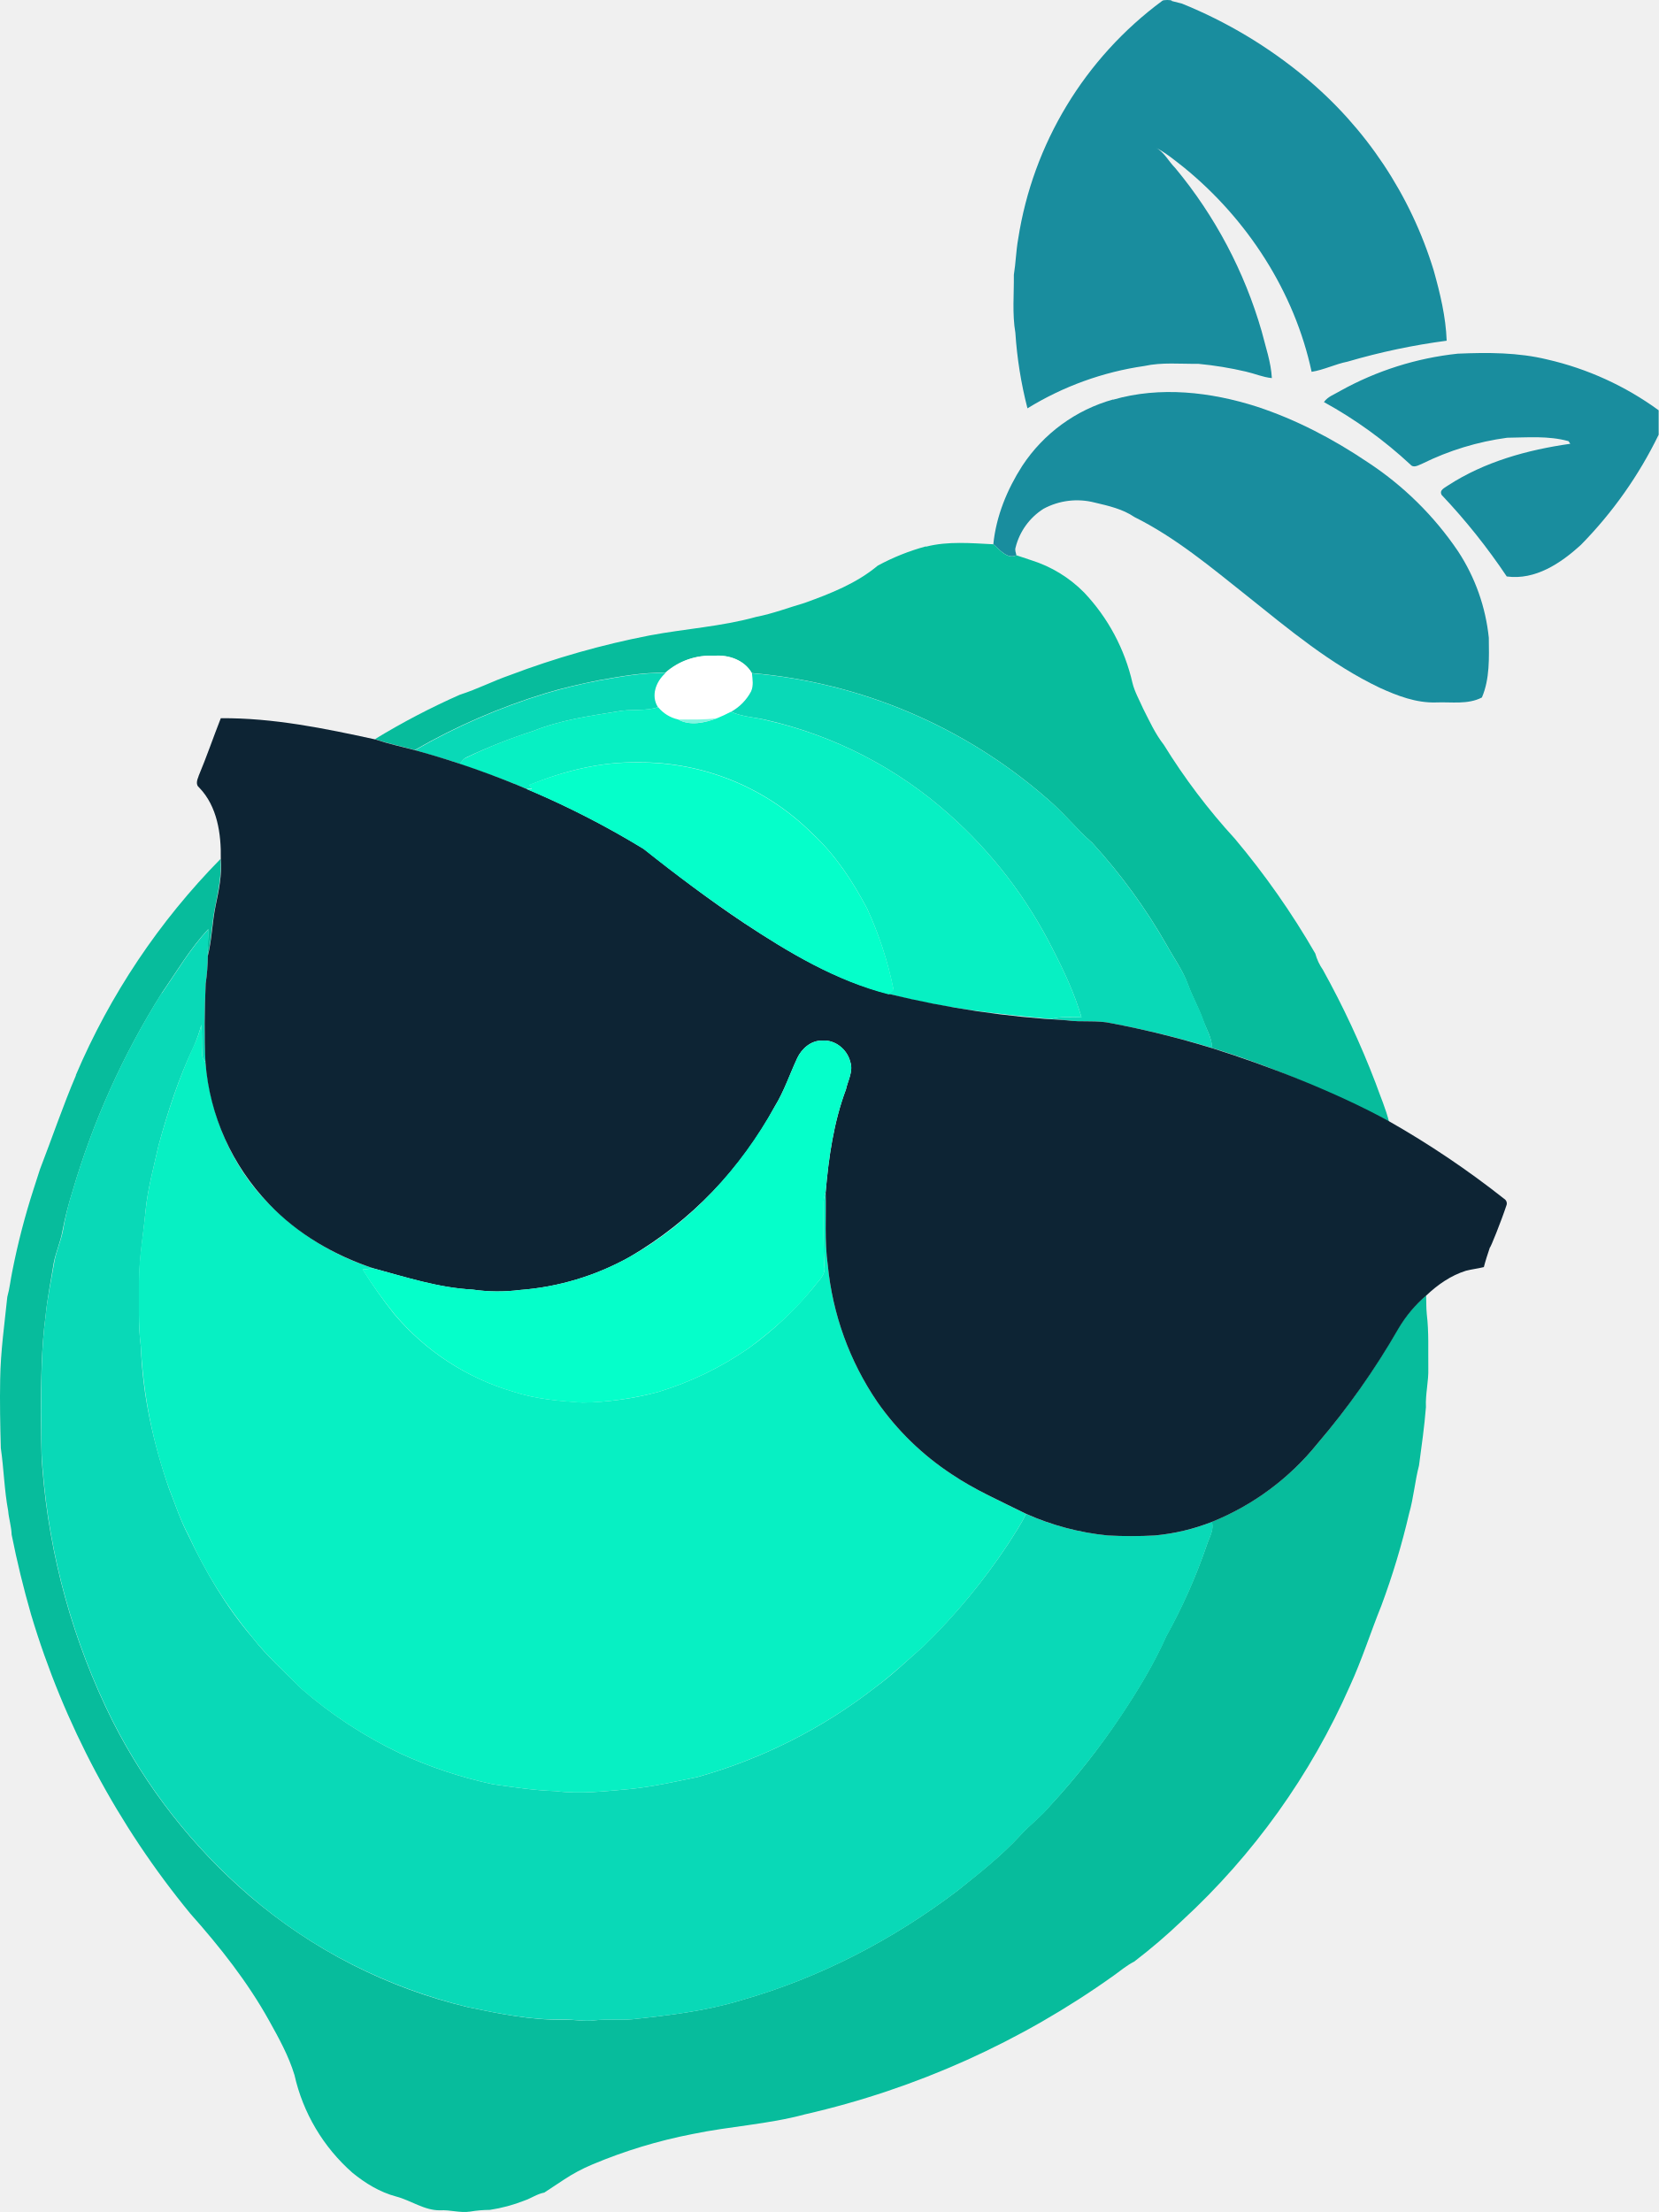
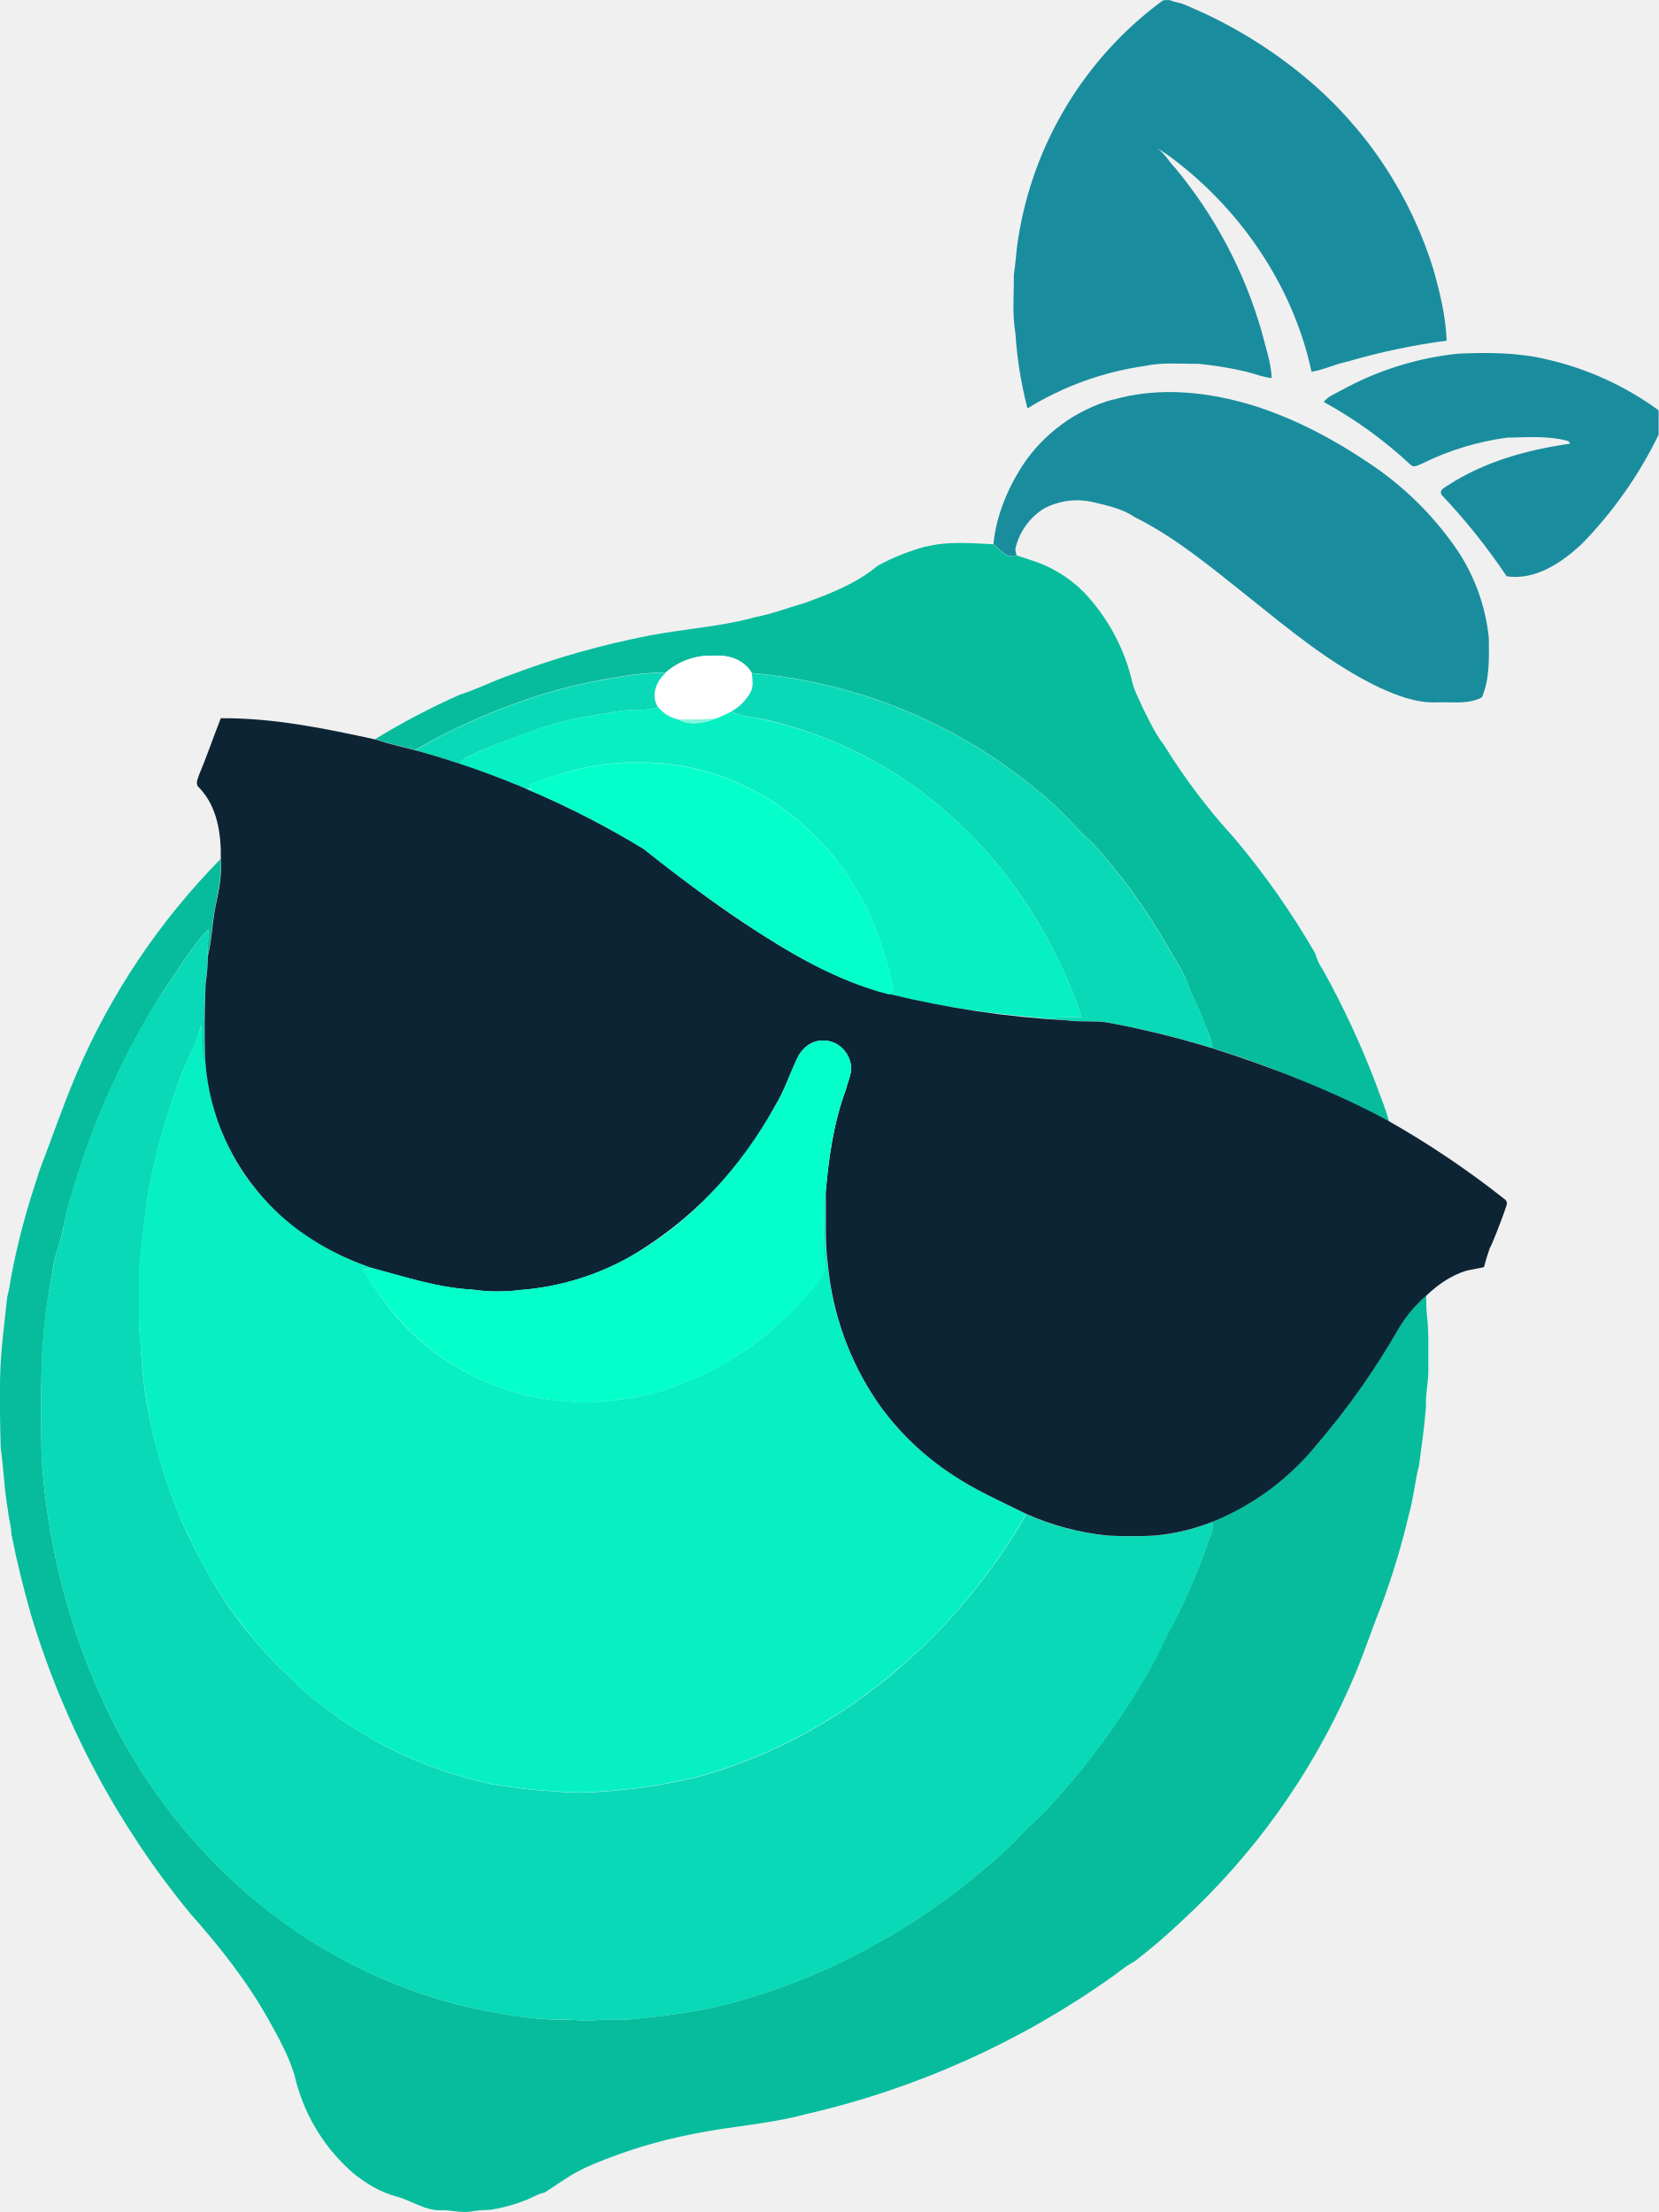
- <svg xmlns="http://www.w3.org/2000/svg" id="Слой_1" data-name="Слой 1" viewBox="0 0 767.58 1023.65">
+ <svg xmlns="http://www.w3.org/2000/svg" id="Слой_1" data-name="Слой 1" viewBox="0 0 738.58 984.98">
  <defs>
-     <style>.cls-1{fill:#198d9e}.cls-2{fill:#07bc9c}.cls-3{fill:#fff}.cls-4{fill:#09d9b7}.cls-5{fill:#07f0c3}.cls-6{fill:#0d2434}.cls-7{fill:#80f7e1}.cls-8{fill:#05ffca}</style>
+     <style>.cls-1{fill:#198d9e;}.cls-2{fill:#07bc9c;}.cls-3{fill:#fff;}.cls-4{fill:#09d9b7;}.cls-5{fill:#07f0c3;}.cls-6{fill:#0d2434;}.cls-7{fill:#80f7e1;}.cls-8{fill:#05ffca;}</style>
  </defs>
-   <path class="cls-1" d="M542.7,1.3l4.7,1.2a216,216,0,0,1,57,34.1A187.51,187.51,0,0,1,663.9,126c3,10.7,5.6,21.5,6,32.5a304.4,304.4,0,0,0-45.9,9.7c-5.6,1.1-10.9,3.8-16.6,4.7-7.9-37-29.7-70.6-59-94.5-4.2-3.3-8.4-6.8-13.2-9.3,4,2.1,6,6.4,9.1,9.5a208.66,208.66,0,0,1,40,75.6c1.8,7.2,4.3,14.2,4.7,21.6-4.2-.4-8-2.1-12-3a165.34,165.34,0,0,0-22-3.6c-8.4.1-16.8-.8-25,1a141.7,141.7,0,0,0-54.1,19.6,189.08,189.08,0,0,1-5.6-35c-1.5-8.8-.6-17.8-.7-26.8.9-5.5,1-11,2-16.6A169.2,169.2,0,0,1,538.3,1.2c.4-.5,4.3-.5,4.4,0Zm78,180.4A143,143,0,0,1,675,164.5c13.9-.6,28-.6,41.5,2.7A140.9,140.9,0,0,1,768,190.7V202a193.3,193.3,0,0,1-36,51c-9.3,8.5-21.1,16.4-34.3,14.6a287.64,287.64,0,0,0-30.1-37.7c-1.3-2.3,1.4-3.3,2.9-4.4,16.9-11,36.8-16.5,56.6-19.3l-.8-1.2c-9.3-2.6-19-1.7-28.4-1.6a127,127,0,0,0-39.3,12c-1.6.6-3.9,2.2-5.4.5a200.83,200.83,0,0,0-40.1-29c1.8-2.6,5-3.6,7.6-5.2Z" transform="translate(-0.42 -0.83)" />
-   <path class="cls-1" d="M515.5,185.8c21.8-6.3,45.2-3.6,66.5,3.2,18.3,6,35.4,15,51.3,25.7A149.2,149.2,0,0,1,675.2,256a89.5,89.5,0,0,1,14.2,40c.1,9.2.5,19-3.2,27.6-6.5,3.4-14.2,2-21.2,2.3-9.2.3-18-3.1-26.1-6.8-22.7-10.8-42-27-61.5-42.6-16.5-13.1-32.9-26.9-52-36.4-5.4-3.7-12-5.2-18.4-6.7a32.6,32.6,0,0,0-23.7,2.9,29.7,29.7,0,0,0-12.9,17.9c-.4,1.2.1,2.4.4,3.6-4.2,2-7.8-2.7-10.7-5.1,1.3-13,6.4-25.4,13.4-36.3a74.3,74.3,0,0,1,42-30.7Z" transform="translate(-0.42 -0.83)" />
-   <path class="cls-2" d="M429,253.8c10.1-2.6,20.8-1.6,31.1-1.1,2.9,2.4,6.5,7.2,10.7,5.1l6.9,2.3A59.3,59.3,0,0,1,502.1,275a90,90,0,0,1,22.4,41.9c1,4.1,3.2,7.9,4.9,11.8,2.9,5.7,5.6,11.7,9.6,16.8A288.91,288.91,0,0,0,571.9,389a369.32,369.32,0,0,1,37.2,53.1,24.4,24.4,0,0,0,3.5,7.5A407.69,407.69,0,0,1,637,502c2.1,6,4.8,12,6.3,18.3-2.5-.8-4.3-3.7-7.1-3.1a413.44,413.44,0,0,0-74.9-31.4c0-4.7-2.7-8.8-4.2-13-2-5.7-5-10.9-7-16.5-2.3-6.4-6.4-12-9.7-18a263.6,263.6,0,0,0-34.5-47.4c-7.3-6.4-13.3-14-20.7-20.3a239,239,0,0,0-136.9-58.3c-3.4-6-10.7-8.6-17.4-8a31.4,31.4,0,0,0-22.7,7.9c-10.4-.3-20.7,1.7-31,3.5-8.2,1.7-16.4,3.5-24.5,6a291,291,0,0,0-60.3,26.2c-6.2-1.6-12.4-3-18.5-5a336.3,336.3,0,0,1,39.4-20.6c7.9-2.5,15.2-6.3,23-9A394.26,394.26,0,0,1,301,294.9c16.4-3.1,33.2-4.1,49.4-8.6,7.7-1.5,15-4.3,22.5-6.5,11.9-4.3,23.9-9,33.7-17.2a104.07,104.07,0,0,1,22.2-8.9ZM35.5,498.4a323,323,0,0,1,67-100.1c.5,7.3-1,14.6-2.4,21.7-1.7,7.7-1.7,15.6-3.6,23.2-.2-4.1.4-8.3.3-12.4-8.4,9-14.6,19.6-21.5,29.6A364.4,364.4,0,0,0,34,552.1a161.57,161.57,0,0,0-4.7,18.5c-.9,5-3,9.6-4,14.6-1.3,8.2-3,16.4-3.8,24.8-2,14.8-2,29.7-2.2,44.6.3,8.5,0,17,.7,25.4A318,318,0,0,0,52.5,797.3a264.2,264.2,0,0,0,63.3,80.8A240.86,240.86,0,0,0,217,929.7c14.4,3,29,6,43.9,5.8,4.8-.2,9.7.9,14.5.3,5.8-.7,11.7,0,17.5-.5,17-1.8,34-3.8,50.4-8.8,36.3-10.3,70.3-28,100.3-50.8,10.1-8.1,20.4-16.2,29.2-25.8,4.3-4.7,9.5-8.6,13.6-13.5A333.44,333.44,0,0,0,519,795c7.9-11.8,15.3-24,21.1-37a260,260,0,0,0,18.7-42c1.1-3.6,3.5-7,2.4-10.9a120.7,120.7,0,0,0,48.7-36,350.5,350.5,0,0,0,37.4-53.3,61,61,0,0,1,13.1-15.5c.1,2.9,0,5.8.3,8.7,1,8.3.6,16.7.7,25,.2,6-1.4,12-1.1,18-.7,9-2,18-3.2,27-1.9,7.3-2.5,15-4.6,22.3a347.9,347.9,0,0,1-12.8,42.5c-5,12.4-9,25.1-14.6,37.3a326.2,326.2,0,0,1-77.6,108.5,267,267,0,0,1-22.2,19c-3.4,1.7-6.3,4.2-9.4,6.4a398.5,398.5,0,0,1-143,64.3c-17,4.6-34.7,5.5-52,9.1a235,235,0,0,0-46.4,14.1,78.31,78.31,0,0,0-13.1,7l-9.1,6c-3.3.6-6,2.6-9.2,3.7a73.8,73.8,0,0,1-16,4.3,57.16,57.16,0,0,0-9.2.8c-4.6.7-9.2-.9-13.8-.6-7.3.1-13.5-4.6-20.4-6.4-7.5-2-14.2-6.1-20.2-11a85,85,0,0,1-26.8-45.2c-2.7-8.9-7.2-17-11.7-25.1-10-18-22.8-34.2-36.5-49.6A396.8,396.8,0,0,1,14.8,748q-5.27-18.3-9-37c-.1-3.8-1.3-7.3-1.6-11-1.8-9.6-2-19.4-3.4-29C.5,660.3.3,649.7.5,639c.2-12.8,2-25.4,3.3-38,1.1-3.9,1.5-8,2.3-11.8A332,332,0,0,1,16,551l2.9-9c5.6-14.5,10.6-29.3,16.7-43.6Z" transform="translate(-0.42 -0.83)" />
-   <path class="cls-3" d="M308.3,312.3a31.4,31.4,0,0,1,22.7-8c6.7-.5,14,2,17.4,8.1.3,2.8.8,5.8-.4,8.4a23.13,23.13,0,0,1-9.2,9.4,51.7,51.7,0,0,1-6.5,3c-6,.8-12,.5-18,.6a17.71,17.71,0,0,1-9.4-5.7C301.5,322.8,303.9,316.1,308.3,312.3Z" transform="translate(-0.42 -0.83)" />
-   <path class="cls-4" d="M277.4,315.8c10.2-1.8,20.5-3.8,31-3.5-4.4,3.9-6.9,10.5-3.5,15.8-6,2-12.6.7-19,2-13,2.1-26.3,4-38.7,9a253.6,253.6,0,0,0-30.9,12.2c-1.4.6-2.2,2-3.1,3-6.8-2.3-13.8-4.2-20.7-6.3a291,291,0,0,1,60.3-26.2A252.1,252.1,0,0,1,277.4,315.8Zm71-3.4a239,239,0,0,1,136.9,58.3c7.4,6.2,13.4,13.9,20.7,20.3a266.2,266.2,0,0,1,34.5,47.5c3.3,6,7.4,11.5,9.8,18,2,5.5,5,10.7,7,16.3,1.4,4.3,4,8.4,4.1,13a432.6,432.6,0,0,0-46.5-11.4c-6.8-1.6-14-.4-20.9-1.4l-7.2-.6c4.6-1.3,9.4-.7,14.1-.8-3.2-10.9-8-21.2-13.2-31.3A208.5,208.5,0,0,0,440,378a191.3,191.3,0,0,0-85-44c-5.4-1.3-11.1-1.4-16.2-3.8a23.13,23.13,0,0,0,9.2-9.4c1.2-2.6.7-5.6.4-8.4Zm-273,148c6.9-10,13.1-20.6,21.5-29.6.1,4.1-.5,8.3-.3,12.4a92,92,0,0,1-1,12.8c-.5,12.2-.7,24.3,0,36.5-.6-1-1.6-2-1.6-3.4-.3-4.7,0-9.4-.4-14a69.65,69.65,0,0,1-3.5,10c-7,14.6-12,30.1-16.3,45.8-2.2,10-5,19.9-6,30.1-1,11-3,22-3,33,0,10-.5,20,.8,30,.8,22.4,5.7,44.4,13,65.6,2.9,7.3,5.3,14.8,9,21.8,8,16.9,17.5,33.1,29.7,47.3,6.7,8.6,14.8,15.8,22.5,23.5a201,201,0,0,0,45.9,30.1,208,208,0,0,0,42.6,14.2c9.7,1.4,19.5,2.9,29.3,3.2,11.6,1.5,23.3,0,34.8-1,10.4-1.1,20.6-3.4,30.8-5.5a239,239,0,0,0,82.4-41.6c7.8-5.7,14.8-12.5,22-18.8a286.12,286.12,0,0,0,39.5-47.7c2.8-4.5,5.9-8.9,8.1-13.7a124.38,124.38,0,0,0,37.8,10,201.8,201.8,0,0,0,22,0,95.31,95.31,0,0,0,26.3-6.3c1.1,3.8-1.3,7.3-2.4,10.8a260,260,0,0,1-18.7,42.2c-5.8,13-13.2,25.1-21.1,37a345.4,345.4,0,0,1-32.6,41.3c-4,5-9.3,8.8-13.6,13.5-8.8,9.6-19,17.7-29.2,25.8-30,22.8-64,40.5-100.3,50.8-16.4,5-33.5,7-50.4,8.8-5.8.5-11.7-.2-17.5.5-4.8.6-9.7-.5-14.5-.4-14.9.3-29.5-2.7-43.9-5.7-37.2-9-72.3-26.5-101.2-51.6a264.2,264.2,0,0,1-63.3-80.8A317.4,317.4,0,0,1,20.1,680c-.8-8.4-.4-17-.7-25.4.2-14.9.1-29.8,2.1-44.6.8-8.4,2.6-16.6,4-24.8.8-5,3-9.7,4-14.6A129.31,129.31,0,0,1,34,552a364.4,364.4,0,0,1,41.3-91.7Z" transform="translate(-0.42 -0.83)" />
-   <path class="cls-5" d="M305,328.1a16.52,16.52,0,0,0,9.3,5.7c5.5,3.1,12.4,1.5,18-.6,2.2-.9,4.3-1.9,6.4-3,5.2,2.4,10.9,2.5,16.3,3.9A190.46,190.46,0,0,1,440,378a208.5,208.5,0,0,1,47.7,62.3c5.2,10,10,20.4,13.2,31.3-4.7,0-9.5-.5-14.1.8-25.2-2.3-50.6-5.1-75-11.6l2.1-2a169,169,0,0,0-12.2-37.5c-6.7-12.7-14.7-24.9-25.3-34.7a113,113,0,0,0-80.7-33c-17.3-.3-34.3,4-50.3,10.5l1.2,1.6-2.5.2q-15.26-6.36-31-11.5c1-1.2,1.8-2.5,3.2-3a228.52,228.52,0,0,1,30.9-12.3c12.4-5,25.7-6.9,38.8-9,6.3-1.3,12.8,0,19-2ZM93.6,475.1c.4,4.6.1,9.3.4,14,0,1.3,1,2.3,1.5,3.4,2.3,24.2,12,48.2,29.4,65.5a118.2,118.2,0,0,0,48.4,29.8,40.31,40.31,0,0,0-5,.5A218,218,0,0,0,182.9,609a114,114,0,0,0,55.2,35.9c10.3,3.4,21.2,4.3,31.9,5a142.77,142.77,0,0,0,35-4.9,150,150,0,0,0,41.8-20.2,159.3,159.3,0,0,0,30.4-28.6c2-2.8,5.4-5.4,4.7-9.2-.5-9.7-.5-19.3-.5-29a19.2,19.2,0,0,1,1.1-5.4c.3,11.2-.6,22.5,1,33.7a136.25,136.25,0,0,0,22.9,63.3,127,127,0,0,0,34.5,33.5c10.8,7.3,22.7,12.5,34.3,18.3-2.2,4.8-5.3,9.2-8.1,13.7a287.3,287.3,0,0,1-39.4,47.7c-7.3,6.3-14.3,13-22.1,18.8a239,239,0,0,1-82.5,41.6c-10.1,2.1-20.3,4.4-30.7,5.5-11.5,1-23.2,2.5-34.8,1-9.8-.3-19.6-1.8-29.3-3.2a208,208,0,0,1-42.6-14.2,201,201,0,0,1-46-30.1c-7.6-7.7-15.7-15-22.4-23.5a207.2,207.2,0,0,1-29.6-47.3c-3.8-7-6.2-14.5-9.1-21.9a229.7,229.7,0,0,1-13-65.5c-1.3-10-.8-20-.9-30,0-11,2-22,3.1-33,1-10.2,3.8-20.2,6-30.1,4.3-15.7,9.4-31.2,16.2-45.9a47.56,47.56,0,0,0,3.6-10Z" transform="translate(-0.42 -0.83)" />
-   <path class="cls-6" d="M92.3,360c3.7-8.8,6.8-17.9,10.3-26.8,24.2-.2,48,4.7,71.4,9.8,6,2,12.3,3.4,18.5,5a415.3,415.3,0,0,1,105.7,45.6c15.2,12,30.5,23.7,46.6,34.4,20.8,13.7,42.6,26.7,67,32.8A452.7,452.7,0,0,0,494,473c7,1,14-.2,21,1.4a436.53,436.53,0,0,1,46.4,11.5c25.9,8.1,58,20.7,81.8,33.8a424.82,424.82,0,0,1,53.3,35.9,2.52,2.52,0,0,1,1,3.2c-2.3,7-7.5,20-7.6,19.3-1,3-2,6-2.8,9.1-2.8.7-5.6,1-8.3,1.7-7,2.2-13,6.4-18.3,11.4a61,61,0,0,0-13,15.5A350.5,350.5,0,0,1,610,669a120.7,120.7,0,0,1-48.7,36.1,96.5,96.5,0,0,1-26.4,6.3,200,200,0,0,1-21.9,0,123,123,0,0,1-37.7-10c-11.6-5.8-23.6-11-34.4-18.3a127,127,0,0,1-34.5-33.5,135.7,135.7,0,0,1-22.9-63.3c-1.6-11.2-.7-22.5-1-33.7,1.4-16.1,3.7-32.4,9.4-47.6.9-4.2,3.5-8.4,2-12.8-1.4-5.7-7-10.3-12.9-9.8-5.1-.2-9.5,3.6-11.6,8-3.5,7.5-6.1,15.4-10.4,22.4a179.4,179.4,0,0,1-67.2,69.7A123,123,0,0,1,241,597.8a81.05,81.05,0,0,1-22-.2c-15.6-.8-30.7-5.7-45.7-9.8-18.1-6-35.2-15.9-48.4-29.8a106.5,106.5,0,0,1-29.4-65.5c-.6-12.2-.4-24.3.1-36.5a92,92,0,0,0,1-12.8c1.9-7.6,2-15.5,3.6-23.2,1.5-7.1,3-14.4,2.4-21.7.2-11.6-1.6-24.3-10-33-1.7-1.3-1-3.5-.3-5.2Z" transform="translate(-0.42 -0.83)" />
-   <path class="cls-7" d="M314.3,333.8c6,0,12,.2,18-.6C326.7,335.2,319.8,336.9,314.3,333.8Z" transform="translate(-0.42 -0.83)" />
-   <path class="cls-8" d="M245.4,364c16-6.3,33-10.7,50.3-10.3a113,113,0,0,1,80.7,33c10.6,9.7,18.6,22,25.3,34.6A169,169,0,0,1,414,459l-2.3,2c-24.3-6.2-46.1-19.2-66.9-33q-24-16.19-46.6-34.3A401,401,0,0,0,244.1,366l2.5-.1-1.2-1.7Zm124,126.4c2.1-4.4,6.5-8.2,11.6-8,6-.5,11.5,4.1,12.9,9.8,1.5,4.4-1.1,8.6-2,12.8-5.7,15.2-8,31.4-9.4,47.5a17.24,17.24,0,0,0-1,5.5c-.1,9.7,0,19.3.4,29,.7,3.8-2.6,6.4-4.7,9.2-8.6,11-19.2,20.3-30.4,28.6A150,150,0,0,1,305,645a153.17,153.17,0,0,1-35,5c-10.7-.8-21.6-1.7-32-5.1A114,114,0,0,1,183,609a218,218,0,0,1-14.8-20.7l5-.5c15.1,4,30.2,9,45.9,9.8a80.28,80.28,0,0,0,21.9.2,123,123,0,0,0,50.8-15.3c28.6-16,51.3-41.3,67.2-69.7C363.3,505.8,365.9,497.8,369.4,490.4Z" transform="translate(-0.42 -0.83)" />
+   <path class="cls-1" d="M665,20.47l4.52,1.15a207.84,207.84,0,0,1,54.85,32.81,180.42,180.42,0,0,1,57.25,86c2.89,10.3,5.39,20.69,5.77,31.27a292.9,292.9,0,0,0-44.17,9.33c-5.39,1.06-10.49,3.66-16,4.52-7.6-35.6-28.58-67.93-56.77-90.93-4-3.18-8.08-6.54-12.7-8.95,3.85,2,5.77,6.16,8.76,9.14A200.78,200.78,0,0,1,705,167.59c1.73,6.93,4.14,13.66,4.52,20.78-4-.38-7.7-2-11.55-2.89A159.09,159.09,0,0,0,676.84,182c-8.08.1-16.17-.77-24.06,1a136.35,136.35,0,0,0-52.06,18.86,181.94,181.94,0,0,1-5.39-33.68c-1.44-8.47-.58-17.13-.67-25.79.87-5.29,1-10.58,1.92-16a162.81,162.81,0,0,1,64.18-106c.38-.48,4.14-.48,4.23,0Zm75.05,173.58A137.6,137.6,0,0,1,792.3,177.5c13.37-.58,26.94-.58,39.93,2.6a135.58,135.58,0,0,1,49.55,22.61v10.87a186,186,0,0,1-34.64,49.07c-8.95,8.18-20.3,15.78-33,14a276.77,276.77,0,0,0-29-36.28c-1.25-2.21,1.35-3.18,2.79-4.23,16.26-10.58,35.41-15.88,54.46-18.57l-.77-1.15c-8.95-2.5-18.28-1.64-27.33-1.54a122.15,122.15,0,0,0-37.82,11.55c-1.54.58-3.75,2.12-5.2.48a193.24,193.24,0,0,0-38.58-27.9c1.73-2.5,4.81-3.46,7.31-5Z" transform="translate(-143.21 -20.01)" />
+   <path class="cls-1" d="M638.83,198c21-6.06,43.49-3.46,64,3.08,17.61,5.77,34.06,14.43,49.36,24.73a143.56,143.56,0,0,1,40.32,39.74A86.12,86.12,0,0,1,806.16,304c.1,8.85.48,18.28-3.08,26.56-6.25,3.27-13.66,1.92-20.4,2.21-8.85.29-17.32-3-25.11-6.54-21.84-10.39-40.41-26-59.18-41-15.88-12.61-31.66-25.88-50-35-5.2-3.56-11.55-5-17.7-6.45a31.37,31.37,0,0,0-22.8,2.79,28.58,28.58,0,0,0-12.41,17.22c-.38,1.15.1,2.31.38,3.46-4,1.92-7.51-2.6-10.3-4.91,1.25-12.51,6.16-24.44,12.89-34.93a71.49,71.49,0,0,1,40.41-29.54Z" transform="translate(-143.21 -20.01)" />
+   <path class="cls-2" d="M555.6,263.43c9.72-2.5,20-1.54,29.93-1.06,2.79,2.31,6.25,6.93,10.3,4.91l6.64,2.21a57.06,57.06,0,0,1,23.48,14.34,86.6,86.6,0,0,1,21.55,40.32c1,3.95,3.08,7.6,4.71,11.35,2.79,5.48,5.39,11.26,9.24,16.17a278,278,0,0,0,31.66,41.86,355.36,355.36,0,0,1,35.79,51.09,23.48,23.48,0,0,0,3.37,7.22,392.29,392.29,0,0,1,23.48,50.42c2,5.77,4.62,11.55,6.06,17.61-2.41-.77-4.14-3.56-6.83-3a397.82,397.82,0,0,0-72.07-30.21c0-4.52-2.6-8.47-4-12.51-1.92-5.48-4.81-10.49-6.74-15.88-2.21-6.16-6.16-11.55-9.33-17.32a253.64,253.64,0,0,0-33.2-45.61c-7-6.16-12.8-13.47-19.92-19.53a230,230,0,0,0-131.73-56.1c-3.27-5.77-10.3-8.28-16.74-7.7a30.21,30.21,0,0,0-21.84,7.6c-10-.29-19.92,1.64-29.83,3.37-7.89,1.64-15.78,3.37-23.57,5.77a280,280,0,0,0-58,25.21c-6-1.54-11.93-2.89-17.8-4.81A323.59,323.59,0,0,1,348,329.34c7.6-2.41,14.63-6.06,22.13-8.66A379.36,379.36,0,0,1,432.43,303c15.78-3,31.95-3.95,47.53-8.28,7.41-1.44,14.43-4.14,21.65-6.25,11.45-4.14,23-8.66,32.43-16.55a100.14,100.14,0,0,1,21.36-8.56ZM177,498.79a310.8,310.8,0,0,1,64.47-96.32c.48,7-1,14-2.31,20.88-1.64,7.41-1.64,15-3.46,22.32-.19-3.95.38-8,.29-11.93-8.08,8.66-14,18.86-20.69,28.48a350.63,350.63,0,0,0-39.74,88.24,155.46,155.46,0,0,0-4.52,17.8c-.87,4.81-2.89,9.24-3.85,14-1.25,7.89-2.89,15.78-3.66,23.86-1.92,14.24-1.92,28.58-2.12,42.91.29,8.18,0,16.36.67,24.44a306,306,0,0,0,31.27,112.87,254.22,254.22,0,0,0,60.91,77.75,231.76,231.76,0,0,0,97.38,49.65c13.86,2.89,27.9,5.77,42.24,5.58,4.62-.19,9.33.87,14,.29,5.58-.67,11.26,0,16.84-.48,16.36-1.73,32.72-3.66,48.5-8.47,34.93-9.91,67.64-26.94,96.51-48.88,9.72-7.79,19.63-15.59,28.1-24.83,4.14-4.52,9.14-8.28,13.09-13a320.84,320.84,0,0,0,31.37-39.84c7.6-11.35,14.72-23.09,20.3-35.6a250.18,250.18,0,0,0,18-40.41c1.06-3.46,3.37-6.74,2.31-10.49A116.14,116.14,0,0,0,729.66,663a337.26,337.26,0,0,0,36-51.29,58.69,58.69,0,0,1,12.61-14.91c.1,2.79,0,5.58.29,8.37,1,8,.58,16.07.67,24.06.19,5.77-1.35,11.55-1.06,17.32-.67,8.66-1.92,17.32-3.08,26-1.83,7-2.41,14.43-4.43,21.46a334.75,334.75,0,0,1-12.32,40.89c-4.81,11.93-8.66,24.15-14,35.89a313.88,313.88,0,0,1-74.67,104.4,256.91,256.91,0,0,1-21.36,18.28c-3.27,1.64-6.06,4-9,6.16a383.44,383.44,0,0,1-137.6,61.87c-16.36,4.43-33.39,5.29-50,8.76a226.12,226.12,0,0,0-44.65,13.57,75.35,75.35,0,0,0-12.61,6.74l-8.76,5.77c-3.18.58-5.77,2.5-8.85,3.56a71,71,0,0,1-15.4,4.14,55,55,0,0,0-8.85.77c-4.43.67-8.85-.87-13.28-.58-7,.1-13-4.43-19.63-6.16-7.22-1.92-13.66-5.87-19.44-10.58A81.79,81.79,0,0,1,274.34,944c-2.6-8.56-6.93-16.36-11.26-24.15-9.62-17.32-21.94-32.91-35.12-47.73A381.81,381.81,0,0,1,157,739q-5.07-17.61-8.66-35.6c-.1-3.66-1.25-7-1.54-10.58-1.73-9.24-1.92-18.67-3.27-27.9-.29-10.3-.48-20.5-.29-30.79.19-12.32,1.92-24.44,3.18-36.56,1.06-3.75,1.44-7.7,2.21-11.35a319.45,319.45,0,0,1,9.53-36.76l2.79-8.66c5.39-14,10.2-28.19,16.07-42Z" transform="translate(-143.21 -20.01)" />
+   <path class="cls-3" d="M439.46,319.72A30.21,30.21,0,0,1,461.3,312c6.45-.48,13.47,1.92,16.74,7.79.29,2.69.77,5.58-.38,8.08a22.26,22.26,0,0,1-8.85,9,49.75,49.75,0,0,1-6.25,2.89c-5.77.77-11.55.48-17.32.58a17,17,0,0,1-9-5.48C432.92,329.82,435.22,323.37,439.46,319.72Z" transform="translate(-143.21 -20.01)" />
+   <path class="cls-4" d="M409.73,323.09c9.81-1.73,19.73-3.66,29.83-3.37-4.23,3.75-6.64,10.1-3.37,15.2-5.77,1.92-12.12.67-18.28,1.92-12.51,2-25.31,3.85-37.24,8.66a244,244,0,0,0-29.73,11.74c-1.35.58-2.12,1.92-3,2.89-6.54-2.21-13.28-4-19.92-6.06a280,280,0,0,1,58-25.21A242.57,242.57,0,0,1,409.73,323.09ZM478,319.81a230,230,0,0,1,131.73,56.1c7.12,6,12.89,13.37,19.92,19.53a256.14,256.14,0,0,1,33.2,45.71c3.18,5.77,7.12,11.07,9.43,17.32,1.92,5.29,4.81,10.3,6.74,15.68,1.35,4.14,3.85,8.08,3.95,12.51a416.26,416.26,0,0,0-44.74-11c-6.54-1.54-13.47-.38-20.11-1.35l-6.93-.58c4.43-1.25,9-.67,13.57-.77-3.08-10.49-7.7-20.4-12.7-30.12a200.62,200.62,0,0,0-45.9-59.95,184.07,184.07,0,0,0-81.79-42.34c-5.2-1.25-10.68-1.35-15.59-3.66a22.26,22.26,0,0,0,8.85-9c1.15-2.5.67-5.39.38-8.08ZM215.36,462.22C222,452.6,228,442.4,236,433.74c.1,3.95-.48,8-.29,11.93a88.49,88.49,0,0,1-1,12.32c-.48,11.74-.67,23.38,0,35.12-.58-1-1.54-1.92-1.54-3.27-.29-4.52,0-9-.38-13.47A67,67,0,0,1,229.5,486c-6.74,14-11.55,29-15.68,44.07-2.12,9.62-4.81,19.15-5.77,29-1,10.58-2.89,21.17-2.89,31.75,0,9.62-.48,19.24.77,28.87.77,21.55,5.48,42.72,12.51,63.12,2.79,7,5.1,14.24,8.66,21,7.7,16.26,16.84,31.85,28.58,45.51,6.45,8.28,14.24,15.2,21.65,22.61a193.41,193.41,0,0,0,44.17,29,200.14,200.14,0,0,0,41,13.66c9.33,1.35,18.76,2.79,28.19,3.08,11.16,1.44,22.42,0,33.49-1,10-1.06,19.82-3.27,29.64-5.29a230,230,0,0,0,79.29-40c7.51-5.48,14.24-12,21.17-18.09a275.31,275.31,0,0,0,38-45.9c2.69-4.33,5.68-8.56,7.79-13.18a119.68,119.68,0,0,0,36.37,9.62,194.18,194.18,0,0,0,21.17,0,91.71,91.71,0,0,0,25.31-6.06c1.06,3.66-1.25,7-2.31,10.39a250.17,250.17,0,0,1-18,40.61c-5.58,12.51-12.7,24.15-20.3,35.6A332.35,332.35,0,0,1,610.93,824c-3.85,4.81-8.95,8.47-13.09,13-8.47,9.24-18.28,17-28.1,24.83-28.87,21.94-61.58,39-96.51,48.88-15.78,4.81-32.23,6.74-48.5,8.47-5.58.48-11.26-.19-16.84.48-4.62.58-9.33-.48-14-.38-14.34.29-28.39-2.6-42.24-5.48-35.79-8.66-69.57-25.5-97.38-49.65a254.22,254.22,0,0,1-60.91-77.75,305.41,305.41,0,0,1-31.27-112.87c-.77-8.08-.38-16.36-.67-24.44.19-14.34.1-28.67,2-42.91.77-8.08,2.5-16,3.85-23.86.77-4.81,2.89-9.33,3.85-14a124.42,124.42,0,0,1,4.33-17.9,350.63,350.63,0,0,1,39.74-88.24Z" transform="translate(-143.21 -20.01)" />
+   <path class="cls-5" d="M436.28,334.92a15.9,15.9,0,0,0,8.95,5.48c5.29,3,11.93,1.44,17.32-.58,2.12-.87,4.14-1.83,6.16-2.89,5,2.31,10.49,2.41,15.68,3.75a183.26,183.26,0,0,1,81.79,42.24,200.62,200.62,0,0,1,45.9,59.95c5,9.62,9.62,19.63,12.7,30.12-4.52,0-9.14-.48-13.57.77-24.25-2.21-48.69-4.91-72.17-11.16l2-1.92a162.61,162.61,0,0,0-11.74-36.08c-6.45-12.22-14.14-24-24.34-33.39a108.73,108.73,0,0,0-77.65-31.75c-16.65-.29-33,3.85-48.4,10.1l1.15,1.54-2.41.19q-14.69-6.12-29.83-11.07c1-1.15,1.73-2.41,3.08-2.89a219.89,219.89,0,0,1,29.73-11.84c11.93-4.81,24.73-6.64,37.33-8.66,6.06-1.25,12.32,0,18.28-1.92ZM232.87,476.37c.38,4.43.1,8.95.38,13.47,0,1.25,1,2.21,1.44,3.27,2.21,23.29,11.55,46.38,28.29,63a113.73,113.73,0,0,0,46.57,28.67,38.79,38.79,0,0,0-4.81.48,209.76,209.76,0,0,0,14,19.92,109.69,109.69,0,0,0,53.11,34.54c9.91,3.27,20.4,4.14,30.69,4.81a137.37,137.37,0,0,0,33.68-4.71,144.33,144.33,0,0,0,40.22-19.44,153.28,153.28,0,0,0,29.25-27.52c1.92-2.69,5.2-5.2,4.52-8.85-.48-9.33-.48-18.57-.48-27.9a18.48,18.48,0,0,1,1.06-5.2c.29,10.78-.58,21.65,1,32.43a131.1,131.1,0,0,0,22,60.91A122.2,122.2,0,0,0,567,676.51c10.39,7,21.84,12,33,17.61-2.12,4.62-5.1,8.85-7.79,13.18a276.45,276.45,0,0,1-37.91,45.9c-7,6.06-13.76,12.51-21.27,18.09a230,230,0,0,1-79.38,40c-9.72,2-19.53,4.23-29.54,5.29-11.07,1-22.32,2.41-33.49,1-9.43-.29-18.86-1.73-28.19-3.08a200.14,200.14,0,0,1-41-13.66,193.41,193.41,0,0,1-44.26-29c-7.31-7.41-15.11-14.43-21.55-22.61a199.37,199.37,0,0,1-28.48-45.51c-3.66-6.74-6-14-8.76-21.07a221,221,0,0,1-12.51-63c-1.25-9.62-.77-19.24-.87-28.87,0-10.58,1.92-21.17,3-31.75,1-9.81,3.66-19.44,5.77-29a283,283,0,0,1,15.59-44.17,45.76,45.76,0,0,0,3.46-9.62Z" transform="translate(-143.21 -20.01)" />
+   <path class="cls-6" d="M231.62,365.62c3.56-8.47,6.54-17.22,9.91-25.79,23.29-.19,46.19,4.52,68.7,9.43,5.77,1.92,11.84,3.27,17.8,4.81a399.61,399.61,0,0,1,101.71,43.88c14.63,11.55,29.35,22.8,44.84,33.1,20,13.18,41,25.69,64.47,31.56a435.6,435.6,0,0,0,79.09,11.74c6.74,1,13.47-.19,20.21,1.35A420,420,0,0,1,683,486.76c24.92,7.79,55.81,19.92,78.71,32.52A408.77,408.77,0,0,1,813,553.83a2.42,2.42,0,0,1,1,3.08c-2.21,6.74-7.22,19.24-7.31,18.57-1,2.89-1.92,5.77-2.69,8.76-2.69.67-5.39,1-8,1.64-6.74,2.12-12.51,6.16-17.61,11a58.7,58.7,0,0,0-12.51,14.91,337.26,337.26,0,0,1-36.08,51.19,116.14,116.14,0,0,1-46.86,34.74,92.85,92.85,0,0,1-25.4,6.06,192.42,192.42,0,0,1-21.07,0,118.37,118.37,0,0,1-36.28-9.62c-11.16-5.58-22.71-10.58-33.1-17.61a122.2,122.2,0,0,1-33.2-32.23,130.57,130.57,0,0,1-22-60.91c-1.54-10.78-.67-21.65-1-32.43,1.35-15.49,3.56-31.18,9-45.8.87-4,3.37-8.08,1.92-12.32-1.35-5.48-6.74-9.91-12.41-9.43-4.91-.19-9.14,3.46-11.16,7.7-3.37,7.22-5.87,14.82-10,21.55a172.62,172.62,0,0,1-64.66,67.07,118.33,118.33,0,0,1-48.88,14.72,78,78,0,0,1-21.17-.19c-15-.77-29.54-5.48-44-9.43-17.42-5.77-33.87-15.3-46.57-28.67a102.48,102.48,0,0,1-28.29-63c-.58-11.74-.38-23.38.1-35.12a88.49,88.49,0,0,0,1-12.32c1.83-7.31,1.92-14.91,3.46-22.32,1.44-6.83,2.89-13.86,2.31-20.88.19-11.16-1.54-23.38-9.62-31.75-1.64-1.25-1-3.37-.29-5Z" transform="translate(-143.21 -20.01)" />
+   <path class="cls-7" d="M445.23,340.41c5.77,0,11.55.19,17.32-.58C457.16,341.75,450.52,343.39,445.23,340.41Z" transform="translate(-143.21 -20.01)" />
+   <path class="cls-8" d="M378.93,369.46c15.4-6.06,31.75-10.3,48.4-9.91A108.73,108.73,0,0,1,505,391.31c10.2,9.33,17.9,21.17,24.34,33.29a162.61,162.61,0,0,1,11.84,36.28L539,462.8c-23.38-6-44.36-18.47-64.37-31.75q-23.09-15.58-44.84-33a385.85,385.85,0,0,0-52.06-26.65l2.41-.1-1.15-1.64ZM498.25,491.09c2-4.23,6.25-7.89,11.16-7.7,5.77-.48,11.07,3.95,12.41,9.43,1.44,4.23-1.06,8.28-1.92,12.32-5.48,14.63-7.7,30.21-9,45.71a16.59,16.59,0,0,0-1,5.29c-.1,9.33,0,18.57.38,27.9.67,3.66-2.5,6.16-4.52,8.85-8.28,10.58-18.47,19.53-29.25,27.52a144.33,144.33,0,0,1-40.22,19.44,147.38,147.38,0,0,1-33.68,4.81c-10.3-.77-20.78-1.64-30.79-4.91a109.69,109.69,0,0,1-52.92-34.54,209.76,209.76,0,0,1-14.24-19.92l4.81-.48c14.53,3.85,29.06,8.66,44.17,9.43a77.25,77.25,0,0,0,21.07.19,118.33,118.33,0,0,0,48.88-14.72c27.52-15.4,49.36-39.74,64.66-67.07C492.38,505.91,494.88,498.21,498.25,491.09Z" transform="translate(-143.21 -20.01)" />
</svg>
